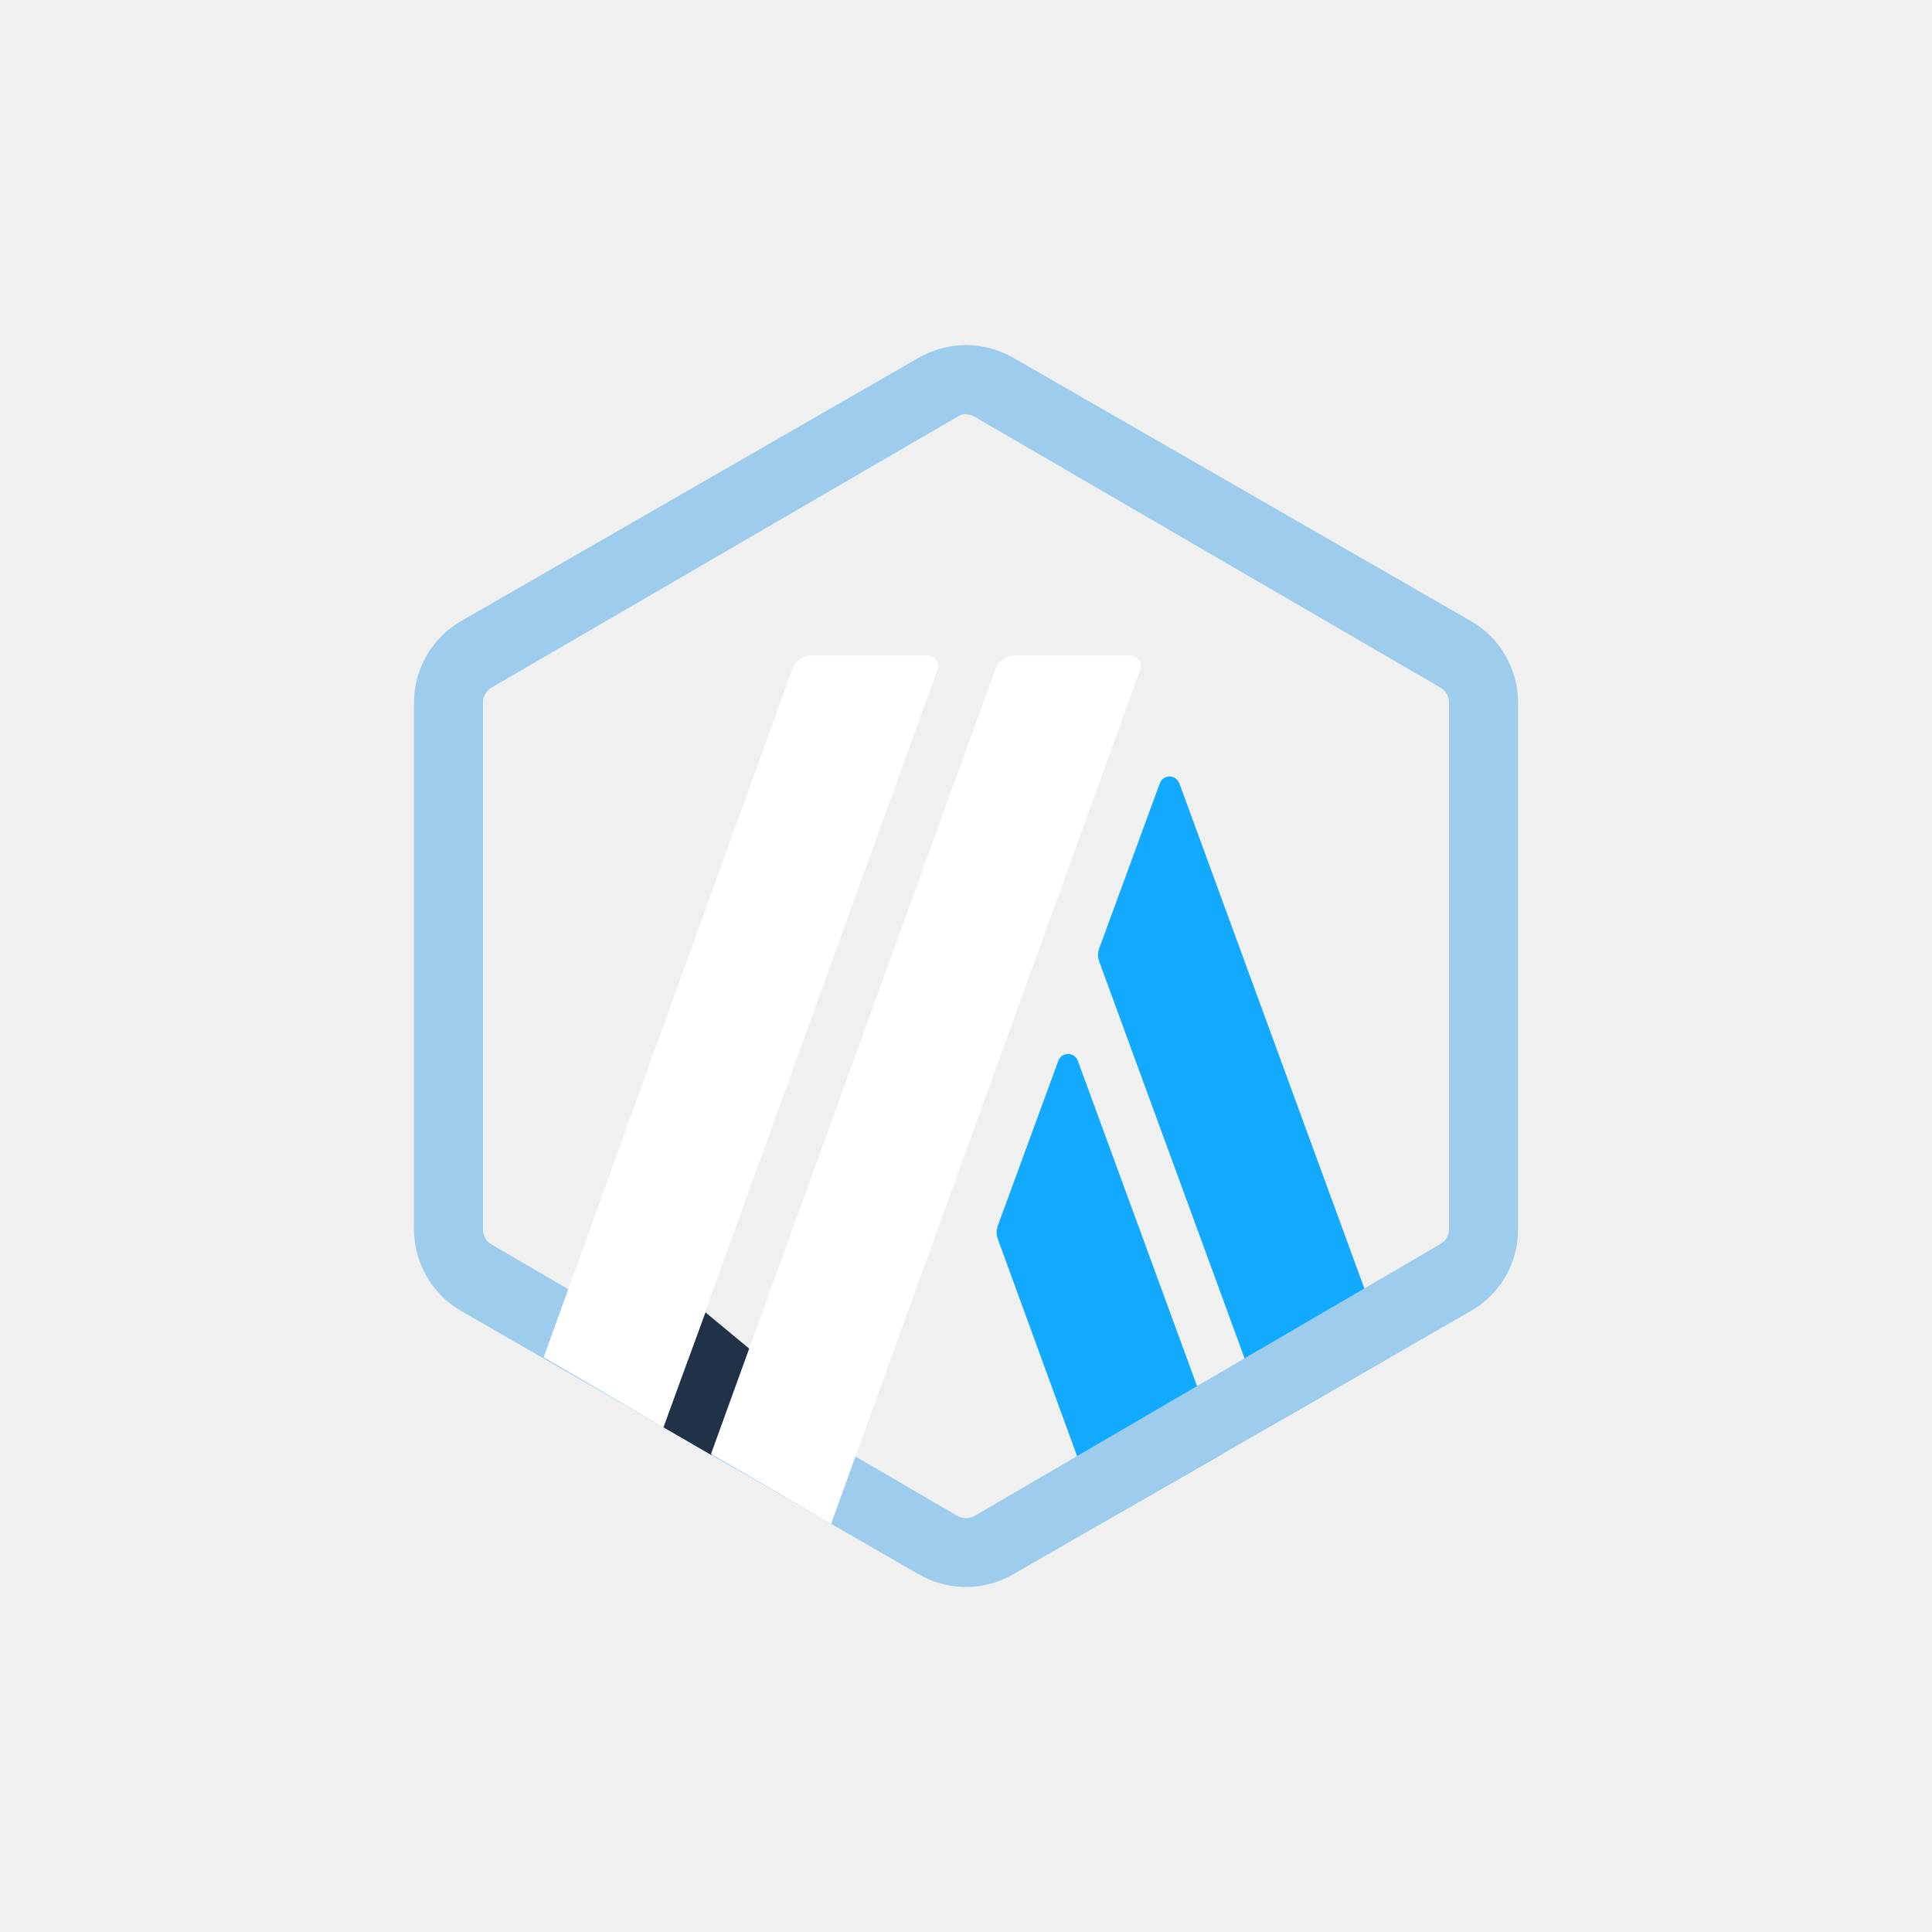
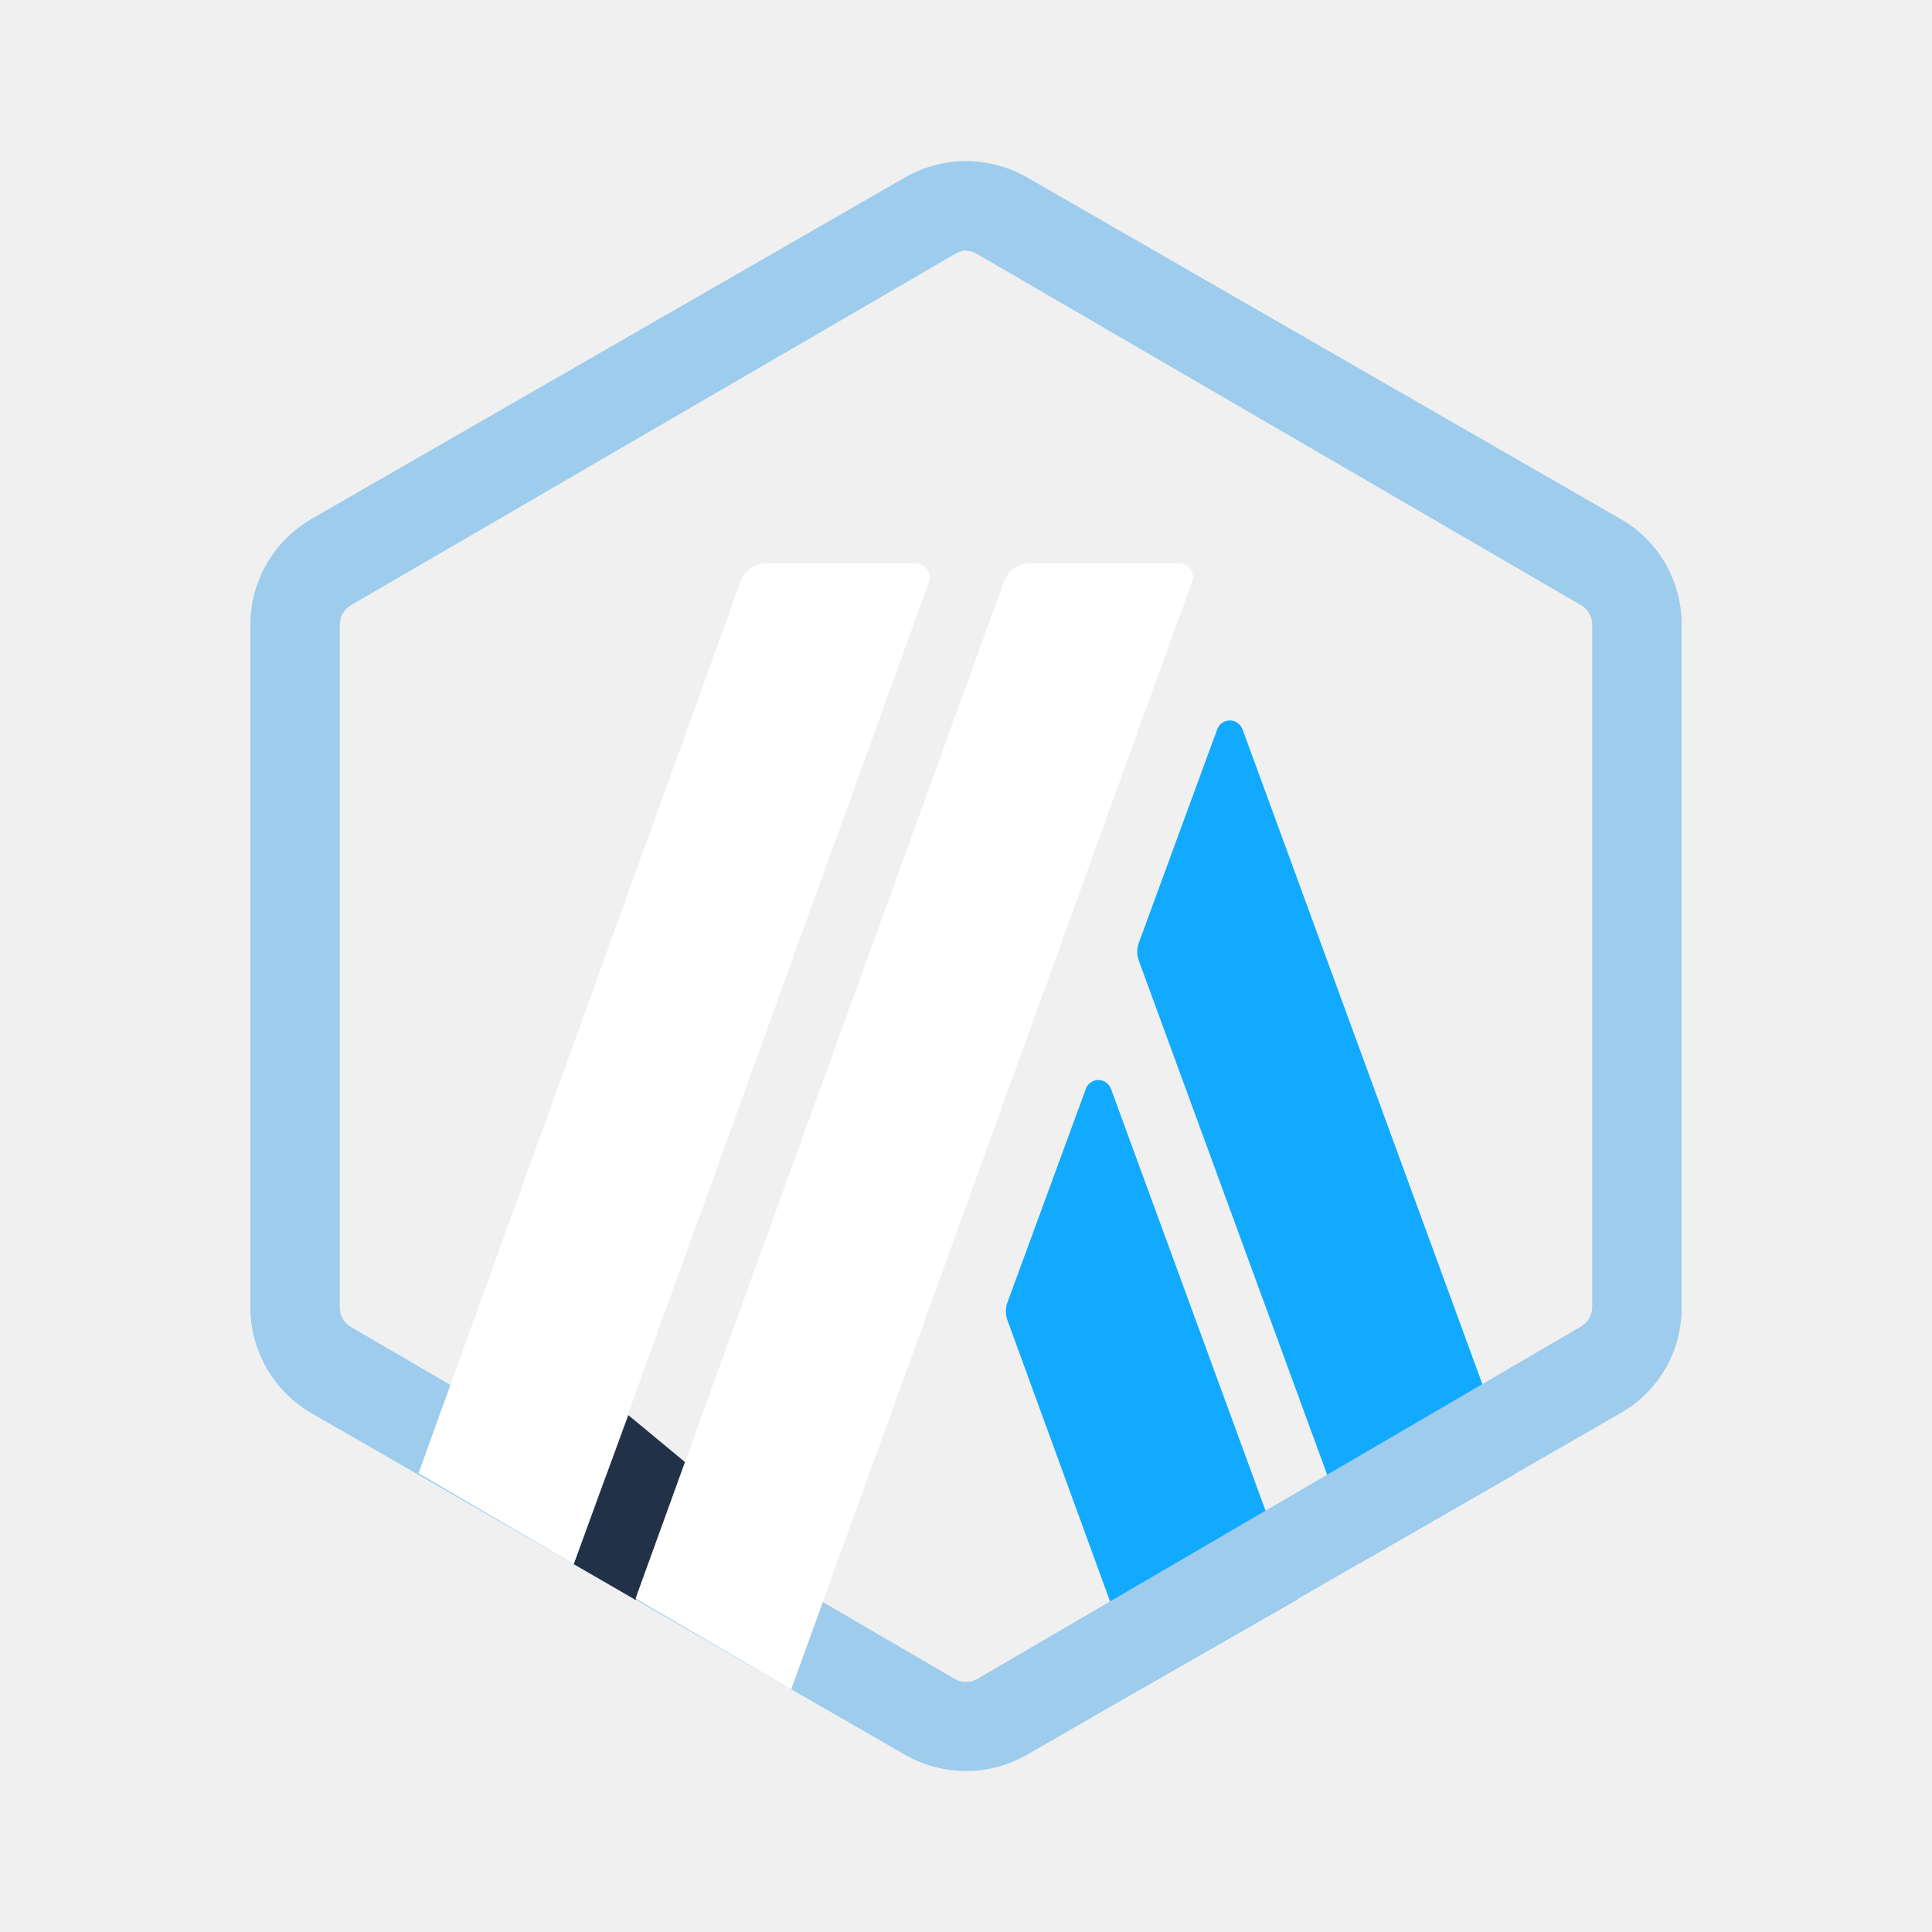
<svg xmlns="http://www.w3.org/2000/svg" width="24" height="24" fill="none" viewBox="0 0 24 24">
-   <path fill="#12AAFF" d="m13.148 13.174-.75 2.045a.24.24 0 0 0 0 .18l1.286 3.522 1.496-.857-1.792-4.89a.129.129 0 0 0-.24 0m1.5-3.445a.128.128 0 0 0-.24 0l-.75 2.044a.24.24 0 0 0 0 .18l2.113 5.768 1.492-.857-2.615-7.14z" />
-   <path fill="#9DCCED" d="M12 5.147q.057 0 .107.03l5.786 3.364a.21.21 0 0 1 .107.185v6.544a.21.21 0 0 1-.107.184l-5.786 3.377a.22.22 0 0 1-.214 0L6.107 15.46A.21.21 0 0 1 6 15.274V8.726c0-.078.043-.146.107-.185l5.786-3.364A.2.2 0 0 1 12 5.143zm0-.861a1.2 1.2 0 0 0-.587.158L5.73 7.714a1.17 1.17 0 0 0-.587 1.012v6.544c0 .416.222.806.587 1.016l5.683 3.27a1.17 1.17 0 0 0 1.174 0l5.683-3.27a1.16 1.16 0 0 0 .587-1.016V8.726c0-.416-.223-.806-.587-1.012l-5.683-3.27A1.2 1.2 0 0 0 12 4.286" />
-   <path fill="#213147" d="m8.241 17.73.523-1.427 1.05.87-.981.9z" />
-   <path fill="#fff" d="M11.524 8.143H10.08a.26.26 0 0 0-.24.175L6.754 16.86l1.487.87 3.403-9.407a.134.134 0 0 0-.124-.18zm2.52 0h-1.44a.26.26 0 0 0-.24.171L8.833 18.06l1.491.87 3.84-10.611a.13.13 0 0 0-.06-.161.13.13 0 0 0-.06-.015" />
+   <path fill="#12AAFF" d="m13.49 13.523-.973 2.65a.32.32 0 0 0 0 .234l1.667 4.567 1.939-1.111-2.323-6.34a.17.17 0 0 0-.155-.107.17.17 0 0 0-.156.107m1.944-4.467a.167.167 0 0 0-.311 0l-.973 2.65a.32.32 0 0 0 0 .234l2.74 7.478 1.933-1.111-3.39-9.256z" />
+   <path fill="#9DCCED" d="M12 3.117c.05 0 .094.01.139.039l7.5 4.361a.28.28 0 0 1 .14.239v8.484a.28.28 0 0 1-.14.239l-7.5 4.378a.28.28 0 0 1-.278 0l-7.5-4.372a.28.28 0 0 1-.14-.24V7.756c0-.1.056-.189.14-.239l7.5-4.361A.3.3 0 0 1 12 3.11zM12 2a1.55 1.55 0 0 0-.761.206L3.872 6.445a1.52 1.52 0 0 0-.762 1.311v8.484c0 .539.29 1.045.762 1.317l7.367 4.239a1.52 1.52 0 0 0 1.522 0l7.367-4.24a1.5 1.5 0 0 0 .762-1.316V7.756c0-.539-.29-1.045-.762-1.311l-7.367-4.24A1.55 1.55 0 0 0 12 2" />
+   <path fill="#213147" d="m7.127 19.43.678-1.851 1.361 1.128-1.272 1.167z" />
+   <path fill="#fff" d="M11.384 7H9.51a.33.33 0 0 0-.311.228l-4 11.073 1.928 1.128 4.411-12.195a.174.174 0 0 0-.16-.234zm3.266 0h-1.866a.33.33 0 0 0-.312.223L7.895 19.857l1.934 1.128 4.978-13.757A.167.167 0 0 0 14.65 7" />
</svg>
